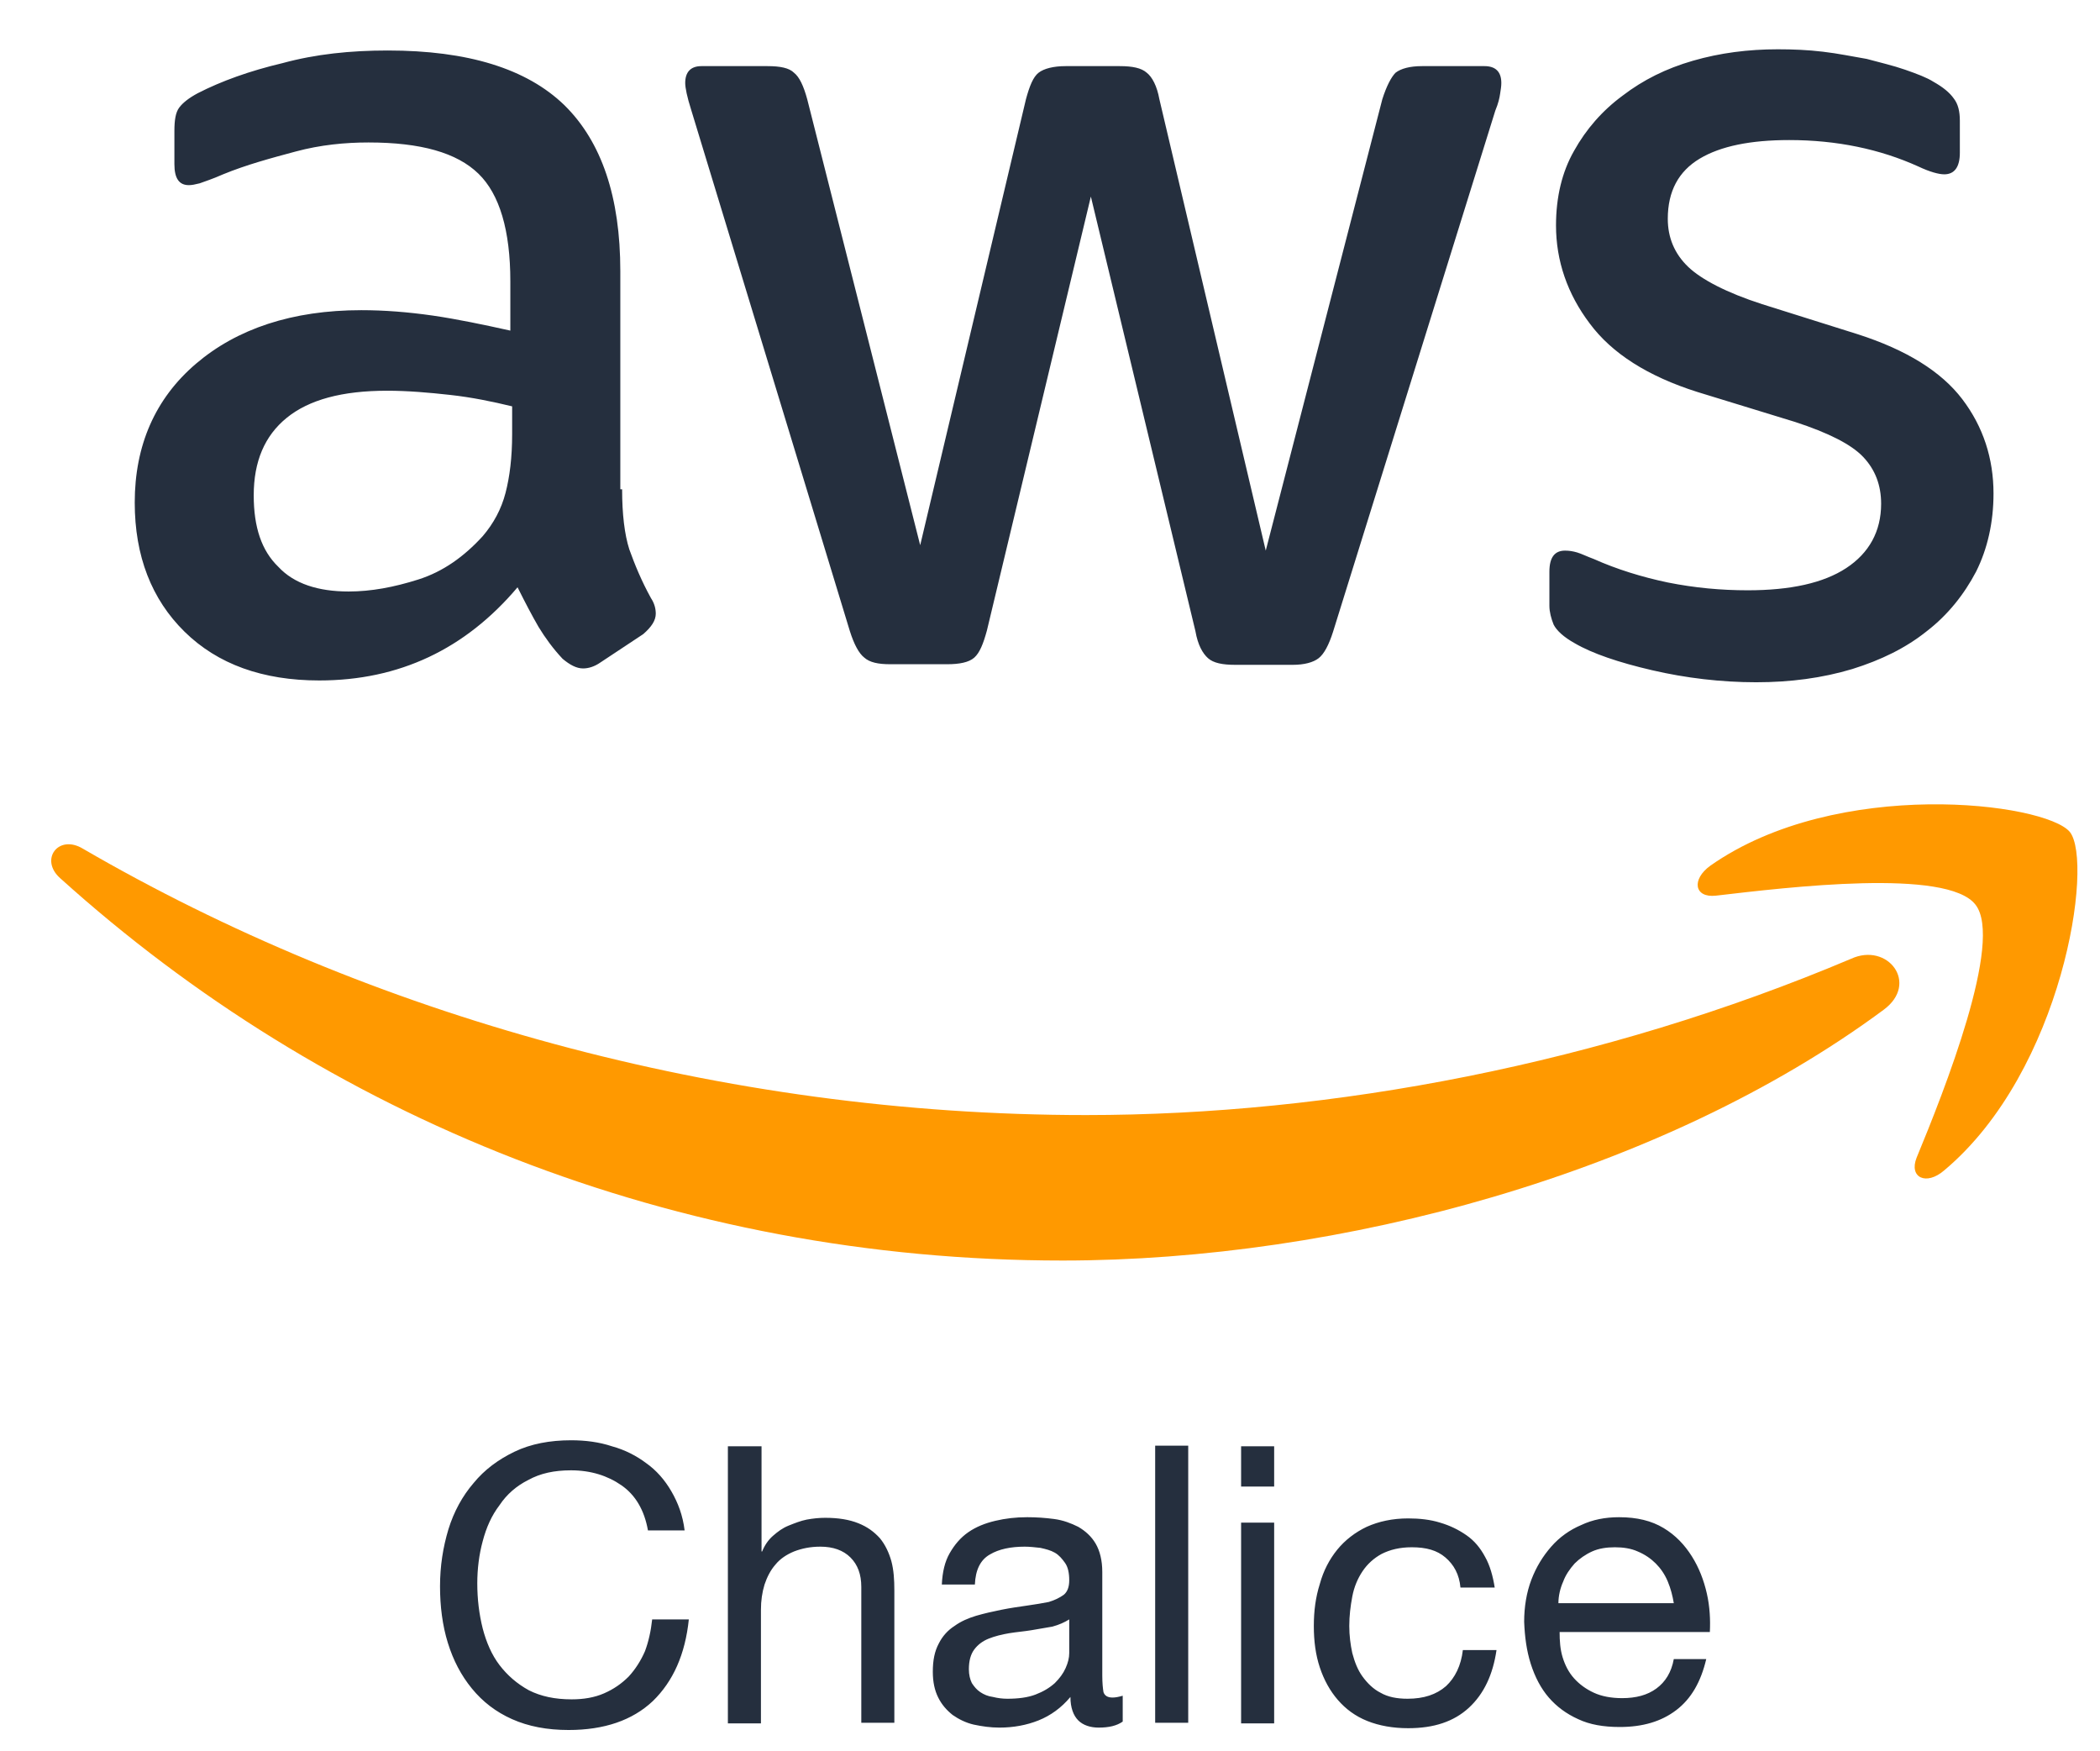
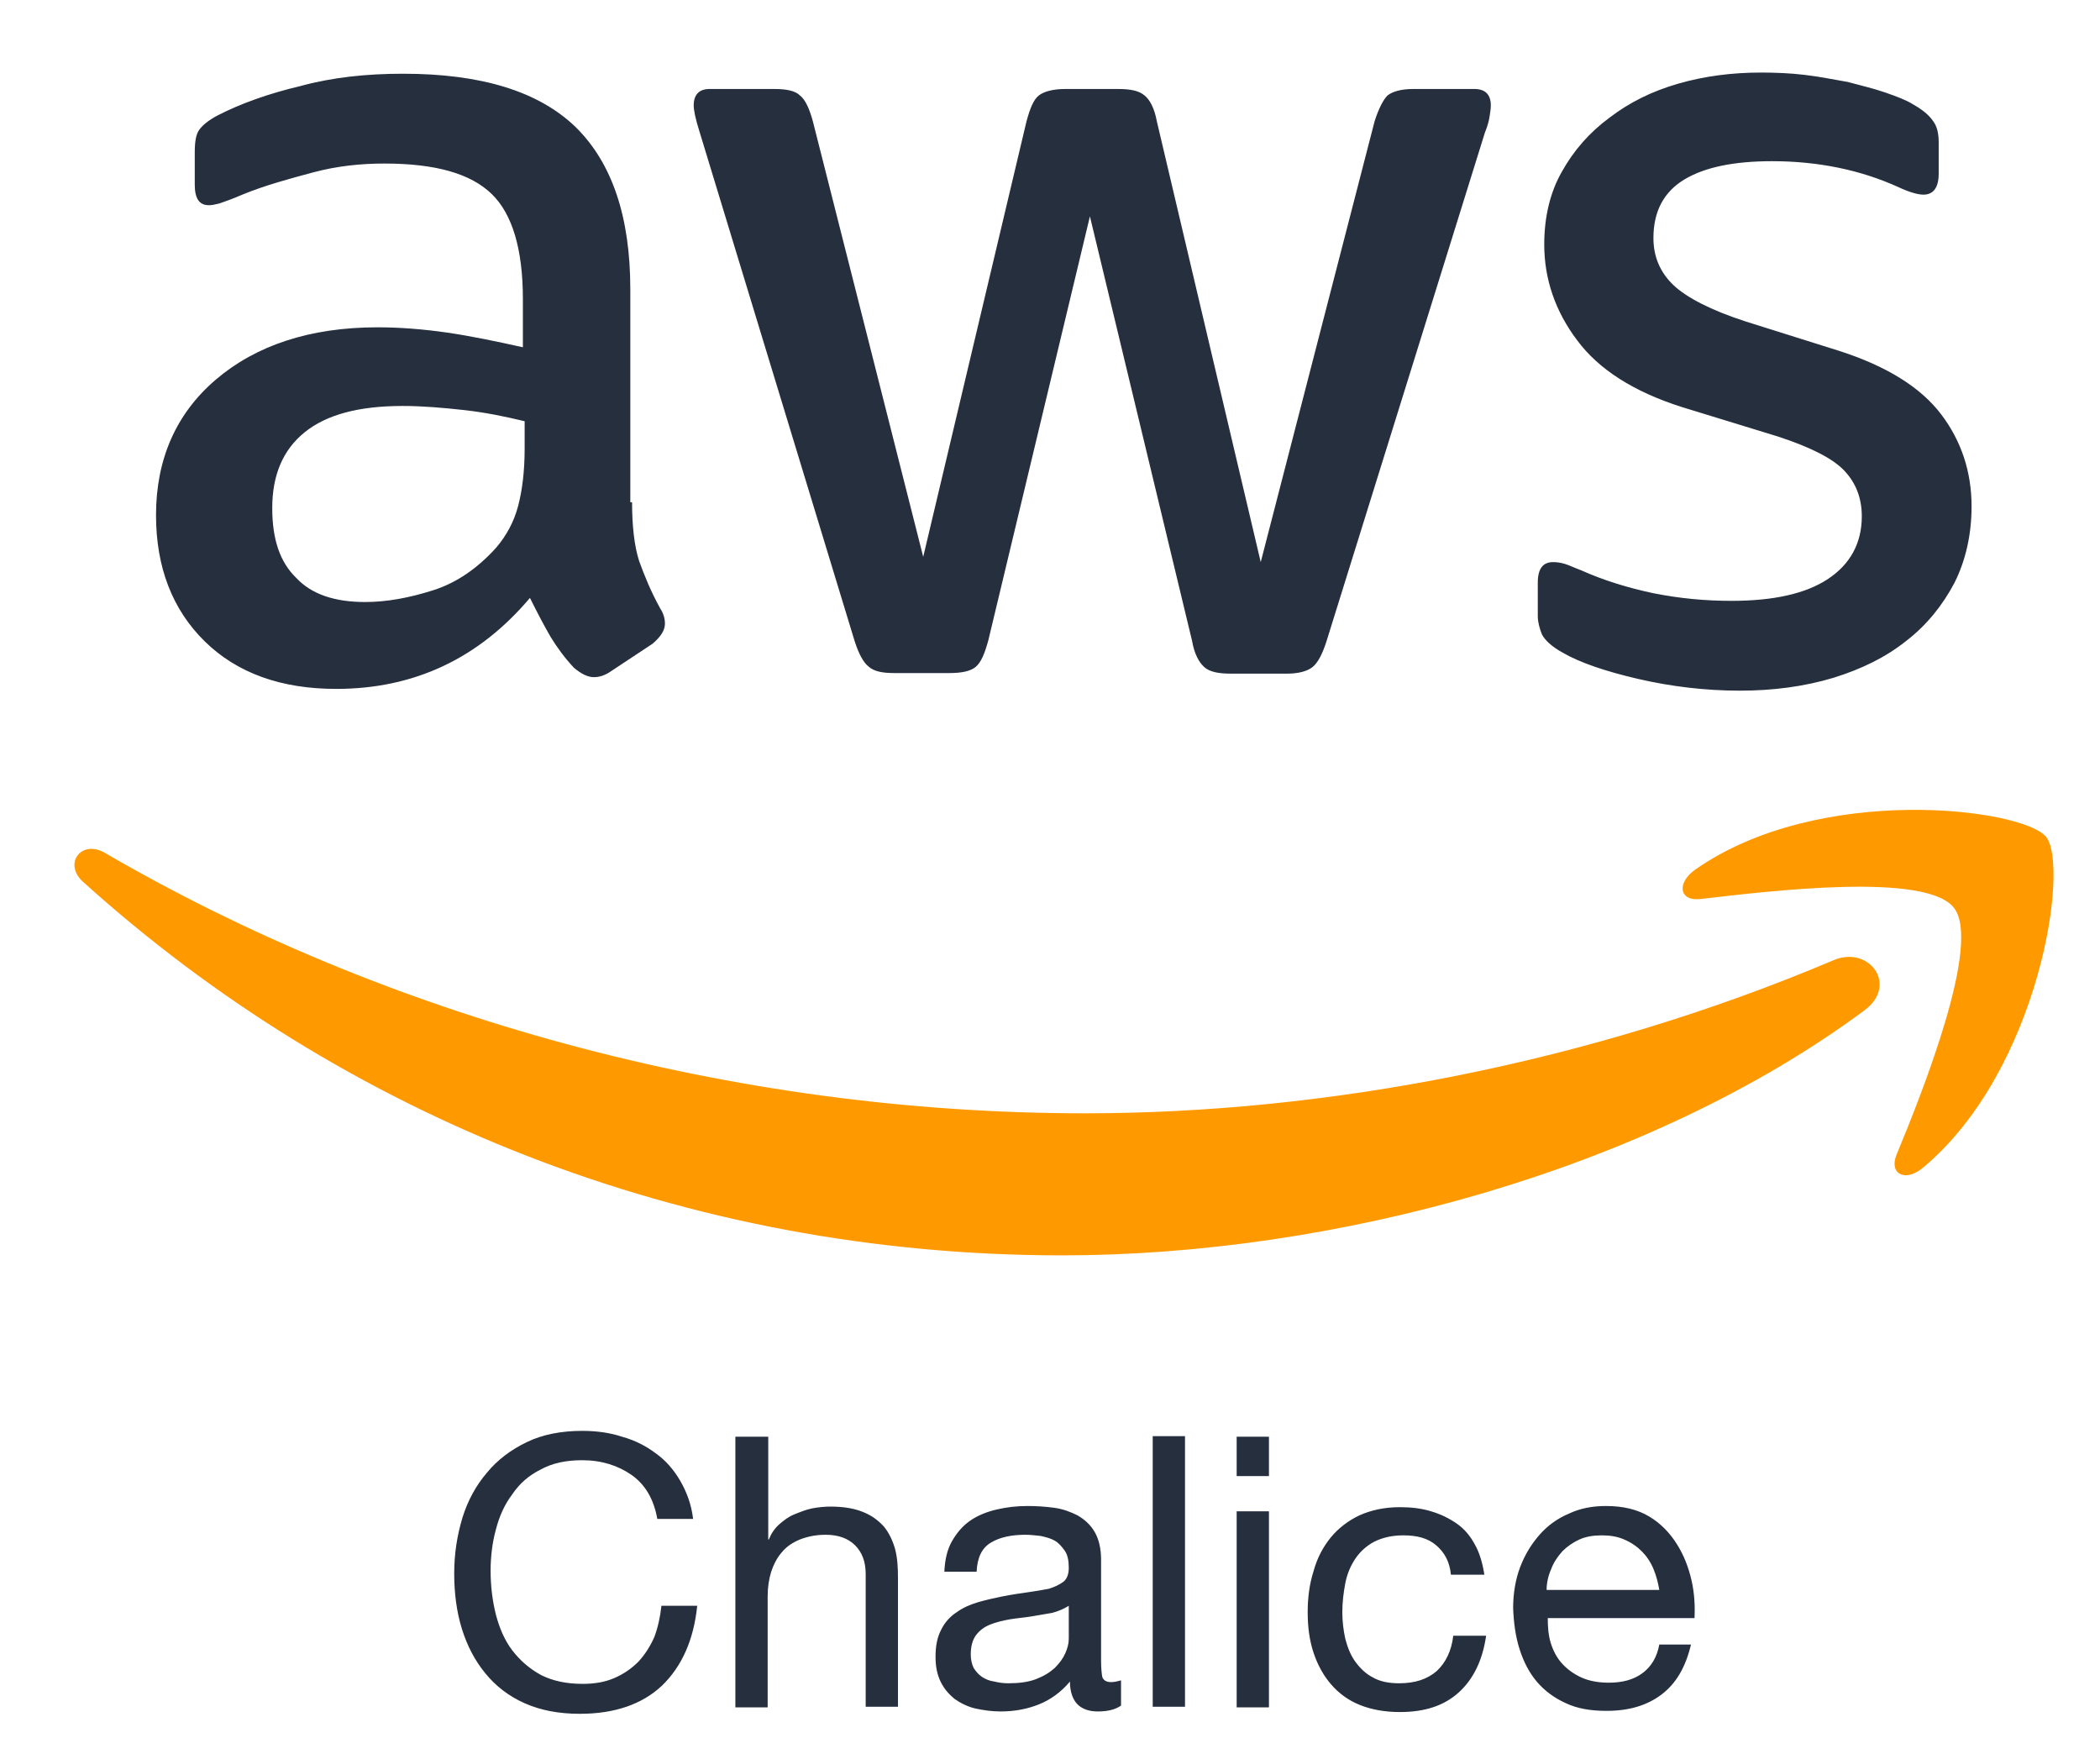
- <svg xmlns="http://www.w3.org/2000/svg" viewBox="1.28 -5.60 349.44 291.20">
+ <svg xmlns="http://www.w3.org/2000/svg" viewBox="-2.88 -9.76 357.76 299.52">
  <style>.st0{fill:#252f3e}.st1{fill:#f90}</style>
  <path d="M104.8 75.8c0 4.1.4 7.5 1.2 10 .9 2.5 2 5.2 3.6 8.1.6.9.8 1.8.8 2.6 0 1.1-.7 2.2-2.1 3.4l-7.1 4.7c-1 .7-2 1-2.9 1-1.1 0-2.2-.6-3.4-1.6-1.6-1.7-2.9-3.5-4-5.3-1.1-1.9-2.2-4-3.5-6.6-8.7 10.3-19.7 15.5-33 15.5-9.4 0-16.9-2.7-22.4-8.1-5.5-5.4-8.3-12.6-8.3-21.5 0-9.5 3.4-17.3 10.2-23.1s16-8.9 27.5-8.9c3.8 0 7.7.3 11.9.9 4.1.6 8.4 1.5 12.9 2.5v-8.2c0-8.5-1.8-14.5-5.3-17.9-3.6-3.5-9.6-5.2-18.3-5.2-3.9 0-8 .4-12.1 1.5s-8.2 2.2-12.1 3.8c-1.8.8-3.1 1.2-3.9 1.5-.8.2-1.3.3-1.8.3-1.6 0-2.4-1.1-2.4-3.5v-5.5c0-1.8.2-3.1.8-3.9s1.6-1.6 3.1-2.4c3.9-2 8.6-3.7 14.1-5 5.5-1.5 11.3-2.1 17.5-2.1 13.3 0 23.1 3 29.4 9.1 6.2 6.1 9.3 15.3 9.3 27.6v36.3h.3zm-45.5 17c3.7 0 7.5-.7 11.6-2s7.6-3.8 10.7-7.2c1.8-2.1 3.1-4.5 3.8-7.2.7-2.7 1.1-5.9 1.1-9.8V62c-3.3-.8-6.7-1.5-10.3-1.9-3.6-.4-7.1-.7-10.5-.7-7.5 0-13 1.5-16.7 4.5-3.7 3-5.5 7.3-5.5 12.9 0 5.3 1.3 9.2 4.1 11.9 2.6 2.8 6.6 4.1 11.7 4.1zm90.1 12.1c-2 0-3.4-.3-4.3-1.1-.9-.7-1.7-2.2-2.4-4.4l-26.4-86.7c-.7-2.2-1-3.7-1-4.5 0-1.8.9-2.8 2.7-2.8h11c2.1 0 3.6.3 4.4 1.1.9.7 1.6 2.2 2.2 4.4l18.8 74.2L172 10.9c.6-2.2 1.2-3.7 2.1-4.4.9-.7 2.5-1.1 4.5-1.1h9c2.1 0 3.6.3 4.5 1.1.9.7 1.7 2.2 2.1 4.4L211.9 86l19.4-75.1c.7-2.2 1.5-3.7 2.2-4.4.9-.7 2.4-1.1 4.4-1.1h10.4c1.8 0 2.8.9 2.8 2.8 0 .6-.1 1.1-.2 1.8s-.3 1.6-.8 2.8l-27 86.7c-.7 2.2-1.5 3.7-2.4 4.4-.9.7-2.4 1.1-4.3 1.1h-9.6c-2.1 0-3.6-.3-4.5-1.1s-1.7-2.2-2.1-4.5l-17.4-72.3-17.3 72.2c-.6 2.2-1.2 3.7-2.1 4.5-.9.8-2.5 1.1-4.5 1.1h-9.5zm144.1 3c-5.8 0-11.7-.7-17.3-2-5.6-1.3-10-2.8-12.9-4.5-1.8-1-3-2.1-3.5-3.1-.4-1-.7-2.1-.7-3.1v-5.7c0-2.4.9-3.5 2.6-3.5.7 0 1.3.1 2 .3.7.2 1.7.7 2.8 1.1 3.8 1.7 8 3 12.3 3.9 4.5.9 8.9 1.3 13.3 1.3 7.1 0 12.6-1.2 16.4-3.7s5.8-6.1 5.8-10.7c0-3.1-1-5.7-3-7.8-2-2.1-5.8-4-11.3-5.8l-16.3-5c-8.2-2.6-14.2-6.4-17.9-11.4-3.7-4.9-5.6-10.4-5.6-16.3 0-4.7 1-8.9 3-12.4 2-3.6 4.7-6.7 8.1-9.2 3.4-2.6 7.2-4.5 11.7-5.8 4.5-1.3 9.2-1.9 14.1-1.9 2.5 0 5 .1 7.5.4 2.6.3 4.9.8 7.3 1.2 2.2.6 4.4 1.1 6.4 1.8s3.6 1.3 4.7 2c1.6.9 2.7 1.8 3.4 2.8.7.9 1 2.1 1 3.7v5.3c0 2.4-.9 3.6-2.6 3.6-.9 0-2.4-.4-4.3-1.3-6.4-2.9-13.6-4.4-21.5-4.4-6.4 0-11.4 1-14.9 3.1s-5.3 5.4-5.3 10c0 3.1 1.1 5.8 3.4 8 2.2 2.1 6.4 4.3 12.3 6.2l15.9 5c8.1 2.6 13.9 6.2 17.4 10.8 3.5 4.6 5.2 9.9 5.2 15.7 0 4.8-1 9.2-2.9 13-2 3.8-4.7 7.2-8.2 9.9-3.5 2.8-7.6 4.8-12.4 6.3-5 1.5-10.3 2.2-16 2.2z" class="st0" />
  <path d="M314.7 162.4c-36.9 27.3-90.5 41.7-136.6 41.7-64.6 0-122.8-23.9-166.8-63.6-3.5-3.1-.3-7.4 3.8-4.9 47.5 27.6 106.2 44.3 166.9 44.3 40.9 0 85.9-8.5 127.3-26 6.1-2.8 11.4 4.1 5.4 8.5z" class="st1" />
  <path d="M330 144.9c-4.7-6.1-31.2-2.9-43.2-1.5-3.6.4-4.1-2.7-.9-5 21.1-14.8 55.7-10.5 59.8-5.6 4 5-1.1 39.7-20.9 56.3-3 2.6-5.9 1.2-4.6-2.1 4.6-11.1 14.5-36.1 9.8-42.1z" class="st1" />
  <path d="M104.7 241.5c-2.3-1.6-5.1-2.5-8.4-2.5-2.8 0-5.1.5-7.1 1.6-2 1-3.6 2.4-4.8 4.2-1.3 1.7-2.2 3.7-2.8 6-.6 2.2-.9 4.6-.9 7 0 2.6.3 5.1.9 7.5.6 2.3 1.5 4.4 2.8 6.1 1.3 1.7 2.9 3.1 4.9 4.2 2 1 4.3 1.5 7.1 1.5 2 0 3.8-.3 5.4-1 1.6-.7 2.9-1.6 4.1-2.8 1.1-1.2 2-2.6 2.7-4.2.6-1.6 1-3.4 1.2-5.3h6.1c-.6 5.8-2.6 10.3-6 13.6-3.4 3.2-8.1 4.8-14 4.8-3.6 0-6.7-.6-9.4-1.8-2.7-1.2-4.9-2.9-6.7-5.1-1.8-2.2-3.1-4.7-4-7.6-.9-2.9-1.3-6.1-1.3-9.4 0-3.4.5-6.5 1.4-9.5.9-2.9 2.3-5.5 4.2-7.7 1.8-2.2 4.1-3.9 6.8-5.2 2.7-1.3 5.9-1.9 9.4-1.9 2.4 0 4.7.3 6.8 1 2.2.6 4.1 1.6 5.7 2.8 1.7 1.2 3.1 2.8 4.2 4.7 1.1 1.9 1.9 4 2.2 6.5h-6.1c-.6-3.4-2.1-5.9-4.4-7.5zm23.3-6.6v17.6h.1c.4-1 1-1.9 1.8-2.6.8-.7 1.6-1.3 2.6-1.7s2-.8 3-1c1.1-.2 2.1-.3 3.1-.3 2.2 0 4 .3 5.5.9 1.5.6 2.6 1.4 3.6 2.5.9 1.1 1.5 2.4 1.9 3.8.4 1.5.5 3.1.5 4.9v22h-5.5v-22.6c0-2.1-.6-3.7-1.8-4.9-1.2-1.2-2.9-1.8-5-1.8-1.7 0-3.1.3-4.4.8-1.2.5-2.3 1.2-3.1 2.2-.8.9-1.4 2.1-1.8 3.3-.4 1.3-.6 2.7-.6 4.2v18.9h-5.5V235h5.6zm56.1 46.9c-1.4 0-2.6-.4-3.4-1.2-.8-.8-1.3-2.1-1.3-3.9-1.5 1.8-3.3 3.1-5.3 3.9-2 .8-4.2 1.2-6.5 1.2-1.5 0-2.9-.2-4.3-.5-1.3-.3-2.5-.9-3.5-1.6-1-.8-1.8-1.7-2.4-2.9-.6-1.2-.9-2.6-.9-4.3 0-1.9.3-3.4 1-4.7.6-1.2 1.5-2.2 2.6-2.9 1.1-.8 2.3-1.3 3.6-1.7 1.4-.4 2.7-.7 4.2-1 1.5-.3 2.9-.5 4.3-.7 1.4-.2 2.6-.4 3.6-.6 1-.3 1.8-.7 2.5-1.2.6-.5.9-1.3.9-2.4 0-1.2-.2-2.2-.7-2.9-.5-.7-1-1.3-1.7-1.7s-1.5-.6-2.4-.8c-.9-.1-1.8-.2-2.6-.2-2.3 0-4.3.4-5.8 1.3-1.6.9-2.4 2.6-2.5 5H158c.1-2.1.5-3.8 1.3-5.2.8-1.4 1.8-2.6 3.1-3.5 1.3-.9 2.8-1.5 4.5-1.9 1.7-.4 3.4-.6 5.3-.6 1.5 0 3 .1 4.5.3 1.5.2 2.8.7 4 1.3 1.2.7 2.2 1.6 2.9 2.8.7 1.2 1.1 2.8 1.1 4.7v17.2c0 1.3.1 2.2.2 2.8.2.6.7.9 1.5.9.5 0 1-.1 1.7-.3v4.3c-1 .7-2.3 1-4 1zm-7.7-16.8c-1.1.2-2.3.4-3.5.6-1.2.2-2.5.3-3.7.5-1.2.2-2.4.5-3.4.9s-1.8 1-2.4 1.8c-.6.8-.9 1.9-.9 3.3 0 .9.2 1.7.5 2.3.4.6.8 1.1 1.4 1.5.6.4 1.3.7 2.1.8.8.2 1.6.3 2.4.3 1.8 0 3.4-.2 4.7-.7 1.3-.5 2.3-1.1 3.2-1.9.8-.8 1.4-1.6 1.8-2.5.4-.9.6-1.7.6-2.5v-5.6c-.8.5-1.7.9-2.8 1.2zm22.6-30.1V281h-5.5v-46.1h5.5zm8.8 6.8V235h5.5v6.7h-5.5zm5.5 6v33.4h-5.5v-33.4h5.5zm28.5 5.8c-1.4-1.2-3.2-1.7-5.6-1.7-2 0-3.6.4-5 1.1-1.3.7-2.4 1.7-3.2 2.9-.8 1.2-1.4 2.6-1.7 4.2-.3 1.6-.5 3.2-.5 4.9 0 1.6.2 3.1.5 4.5.4 1.5.9 2.8 1.7 3.9.8 1.1 1.8 2.1 3 2.7 1.2.7 2.7 1 4.5 1 2.7 0 4.8-.7 6.4-2.1 1.5-1.4 2.5-3.4 2.8-6h5.6c-.6 4.1-2.1 7.3-4.6 9.6s-5.8 3.4-10.1 3.4c-2.5 0-4.8-.4-6.8-1.2-2-.8-3.6-2-4.9-3.5-1.3-1.5-2.3-3.3-3-5.4-.7-2.1-1-4.4-1-6.9s.3-4.8 1-7c.6-2.2 1.6-4.1 2.9-5.7 1.3-1.6 3-2.9 4.9-3.8 2-.9 4.3-1.4 6.9-1.4 1.9 0 3.7.2 5.3.7 1.7.5 3.1 1.2 4.4 2.1 1.3.9 2.3 2.1 3.1 3.6.8 1.4 1.3 3.2 1.6 5.1h-5.7c-.2-2.2-1.1-3.8-2.5-5zm38.4 25.4c-2.5 1.9-5.6 2.8-9.4 2.8-2.7 0-5-.4-6.9-1.3-2-.9-3.6-2.1-4.9-3.6s-2.3-3.4-3-5.6-1-4.5-1.1-7c0-2.5.4-4.9 1.2-7 .8-2.1 1.9-3.9 3.3-5.5s3.1-2.8 5-3.6c1.9-.9 4-1.3 6.3-1.3 3 0 5.4.6 7.4 1.8 2 1.2 3.5 2.8 4.7 4.7 1.2 1.9 2 4 2.5 6.2s.6 4.4.5 6.4h-25c0 1.5.1 2.9.5 4.2.4 1.3 1 2.5 1.9 3.5.9 1 2 1.8 3.3 2.4 1.3.6 2.9.9 4.7.9 2.3 0 4.2-.5 5.7-1.6s2.5-2.7 2.9-4.9h5.4c-.9 3.8-2.5 6.6-5 8.5zm-1.4-21.4c-.5-1.2-1.2-2.2-2-3s-1.8-1.5-3-2c-1.1-.5-2.4-.7-3.8-.7s-2.7.2-3.8.7c-1.1.5-2.1 1.2-2.9 2-.8.9-1.5 1.9-1.9 3-.5 1.1-.8 2.4-.8 3.6h19.2c-.2-1.2-.5-2.4-1-3.6z" class="st0" />
</svg>
